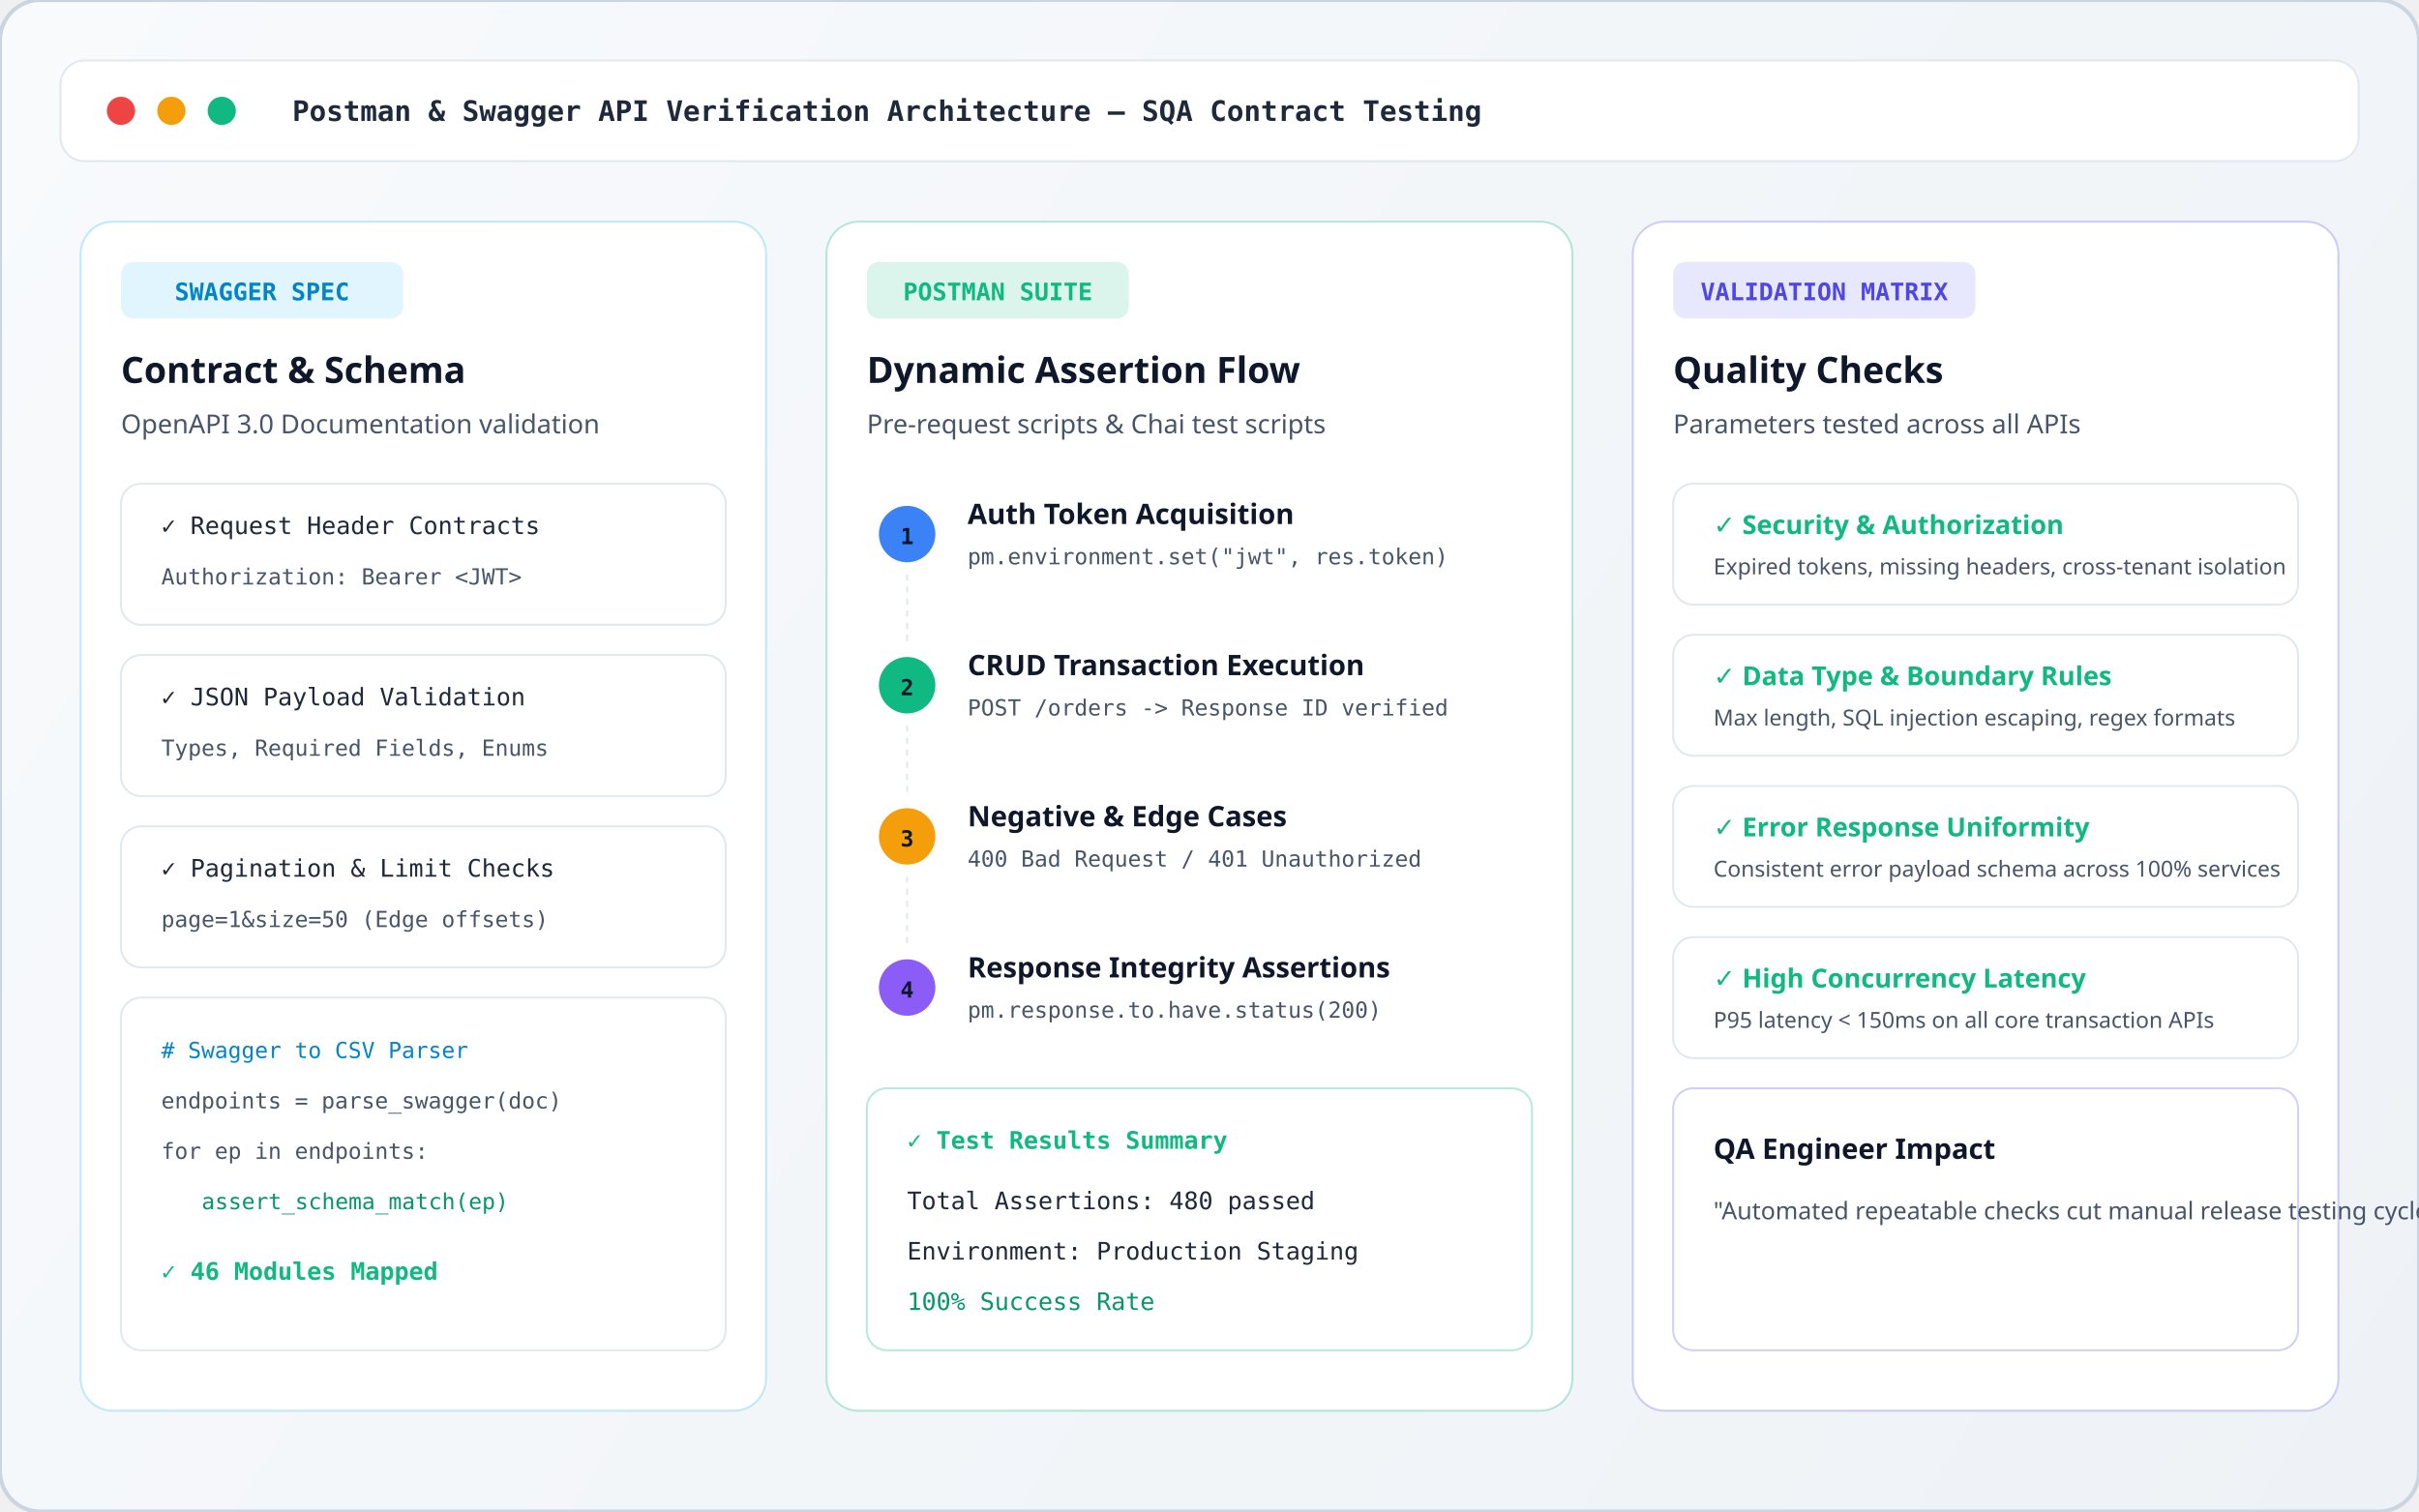
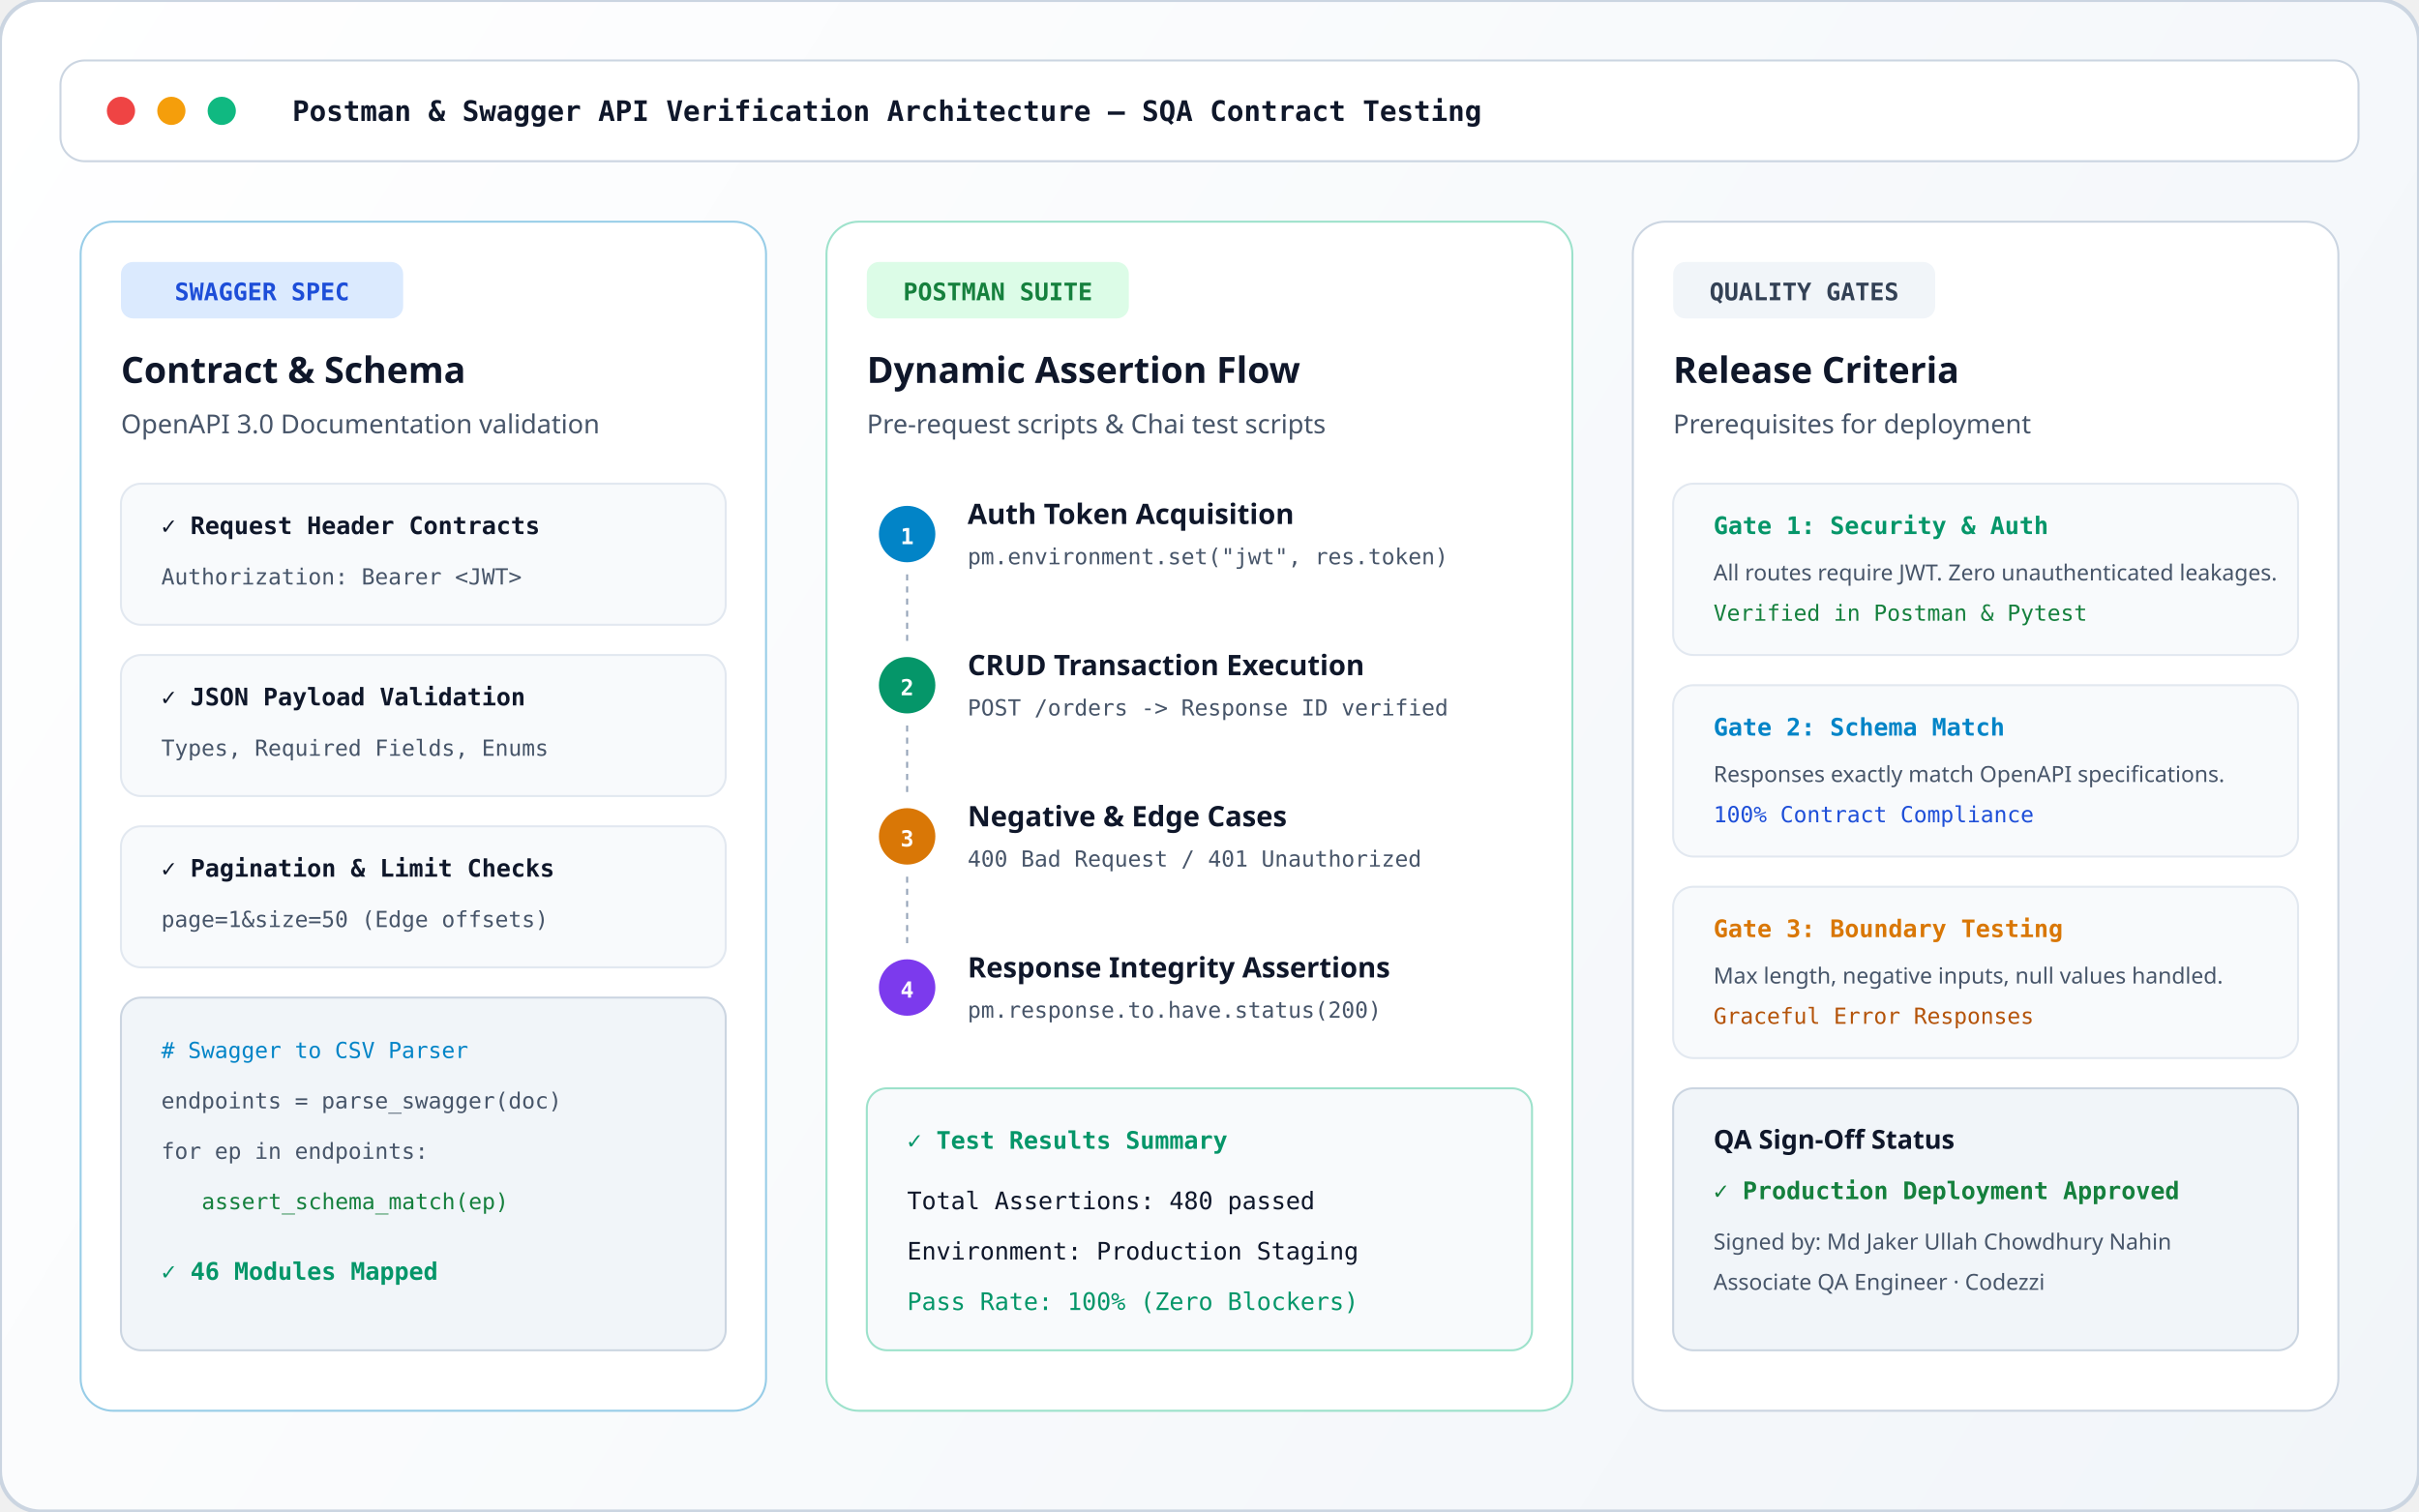
<svg xmlns="http://www.w3.org/2000/svg" width="1200" height="750" viewBox="0 0 1200 750" fill="none">
  <defs>
-     <linearGradient id="bgGrad2" x1="0" y1="0" x2="1200" y2="750" gradientUnits="userSpaceOnUse">
-       <stop stop-color="#F8FAFC" />
-       <stop offset="1" stop-color="#EEF2F6" />
+     <linearGradient id="bgGrad2L" x1="0" y1="0" x2="1200" y2="750" gradientUnits="userSpaceOnUse">
+       <stop stop-color="#FFFFFF" />
+       <stop offset="1" stop-color="#F1F5F9" />
    </linearGradient>
  </defs>
-   <rect width="1200" height="750" rx="20" fill="url(#bgGrad2)" stroke="#CBD5E1" stroke-width="2" />
-   <rect x="30" y="30" width="1140" height="50" rx="12" fill="#FFFFFF" stroke="#E2E8F0" />
+   <rect width="1200" height="750" rx="20" fill="url(#bgGrad2L)" stroke="#CBD5E1" stroke-width="2" />
+   <rect x="30" y="30" width="1140" height="50" rx="12" fill="#FFFFFF" stroke="#CBD5E1" />
  <circle cx="60" cy="55" r="7" fill="#EF4444" />
  <circle cx="85" cy="55" r="7" fill="#F59E0B" />
  <circle cx="110" cy="55" r="7" fill="#10B981" />
-   <text x="145" y="60" fill="#1E293B" font-family="'JetBrains Mono', monospace" font-size="14" font-weight="600">Postman &amp; Swagger API Verification Architecture — SQA Contract Testing</text>
-   <rect x="40" y="110" width="340" height="590" rx="16" fill="#FFFFFF" stroke="#38BDF8" stroke-opacity="0.3" />
-   <rect x="60" y="130" width="140" height="28" rx="6" fill="#38BDF8" fill-opacity="0.15" />
-   <text x="130" y="149" fill="#0284C7" font-family="'JetBrains Mono', monospace" font-size="12" font-weight="700" text-anchor="middle">SWAGGER SPEC</text>
+   <text x="145" y="60" fill="#0F172A" font-family="'JetBrains Mono', monospace" font-size="14" font-weight="600">Postman &amp; Swagger API Verification Architecture — SQA Contract Testing</text>
+   <rect x="40" y="110" width="340" height="590" rx="16" fill="#FFFFFF" stroke="#0284C7" stroke-opacity="0.4" />
+   <rect x="60" y="130" width="140" height="28" rx="6" fill="#DBEAFE" />
+   <text x="130" y="149" fill="#1D4ED8" font-family="'JetBrains Mono', monospace" font-size="12" font-weight="700" text-anchor="middle">SWAGGER SPEC</text>
  <text x="60" y="190" fill="#0F172A" font-family="system-ui, sans-serif" font-size="18" font-weight="700">Contract &amp; Schema</text>
  <text x="60" y="215" fill="#475569" font-family="system-ui, sans-serif" font-size="13">OpenAPI 3.0 Documentation validation</text>
-   <rect x="60" y="240" width="300" height="70" rx="10" fill="#FFFFFF" stroke="#E2E8F0" />
-   <text x="80" y="265" fill="#1E293B" font-family="'JetBrains Mono', monospace" font-size="12">✓ Request Header Contracts</text>
+   <rect x="60" y="240" width="300" height="70" rx="10" fill="#F8FAFC" stroke="#E2E8F0" />
+   <text x="80" y="265" fill="#0F172A" font-family="'JetBrains Mono', monospace" font-size="12" font-weight="600">✓ Request Header Contracts</text>
  <text x="80" y="290" fill="#475569" font-family="'JetBrains Mono', monospace" font-size="11">Authorization: Bearer &lt;JWT&gt;</text>
-   <rect x="60" y="325" width="300" height="70" rx="10" fill="#FFFFFF" stroke="#E2E8F0" />
-   <text x="80" y="350" fill="#1E293B" font-family="'JetBrains Mono', monospace" font-size="12">✓ JSON Payload Validation</text>
+   <rect x="60" y="325" width="300" height="70" rx="10" fill="#F8FAFC" stroke="#E2E8F0" />
+   <text x="80" y="350" fill="#0F172A" font-family="'JetBrains Mono', monospace" font-size="12" font-weight="600">✓ JSON Payload Validation</text>
  <text x="80" y="375" fill="#475569" font-family="'JetBrains Mono', monospace" font-size="11">Types, Required Fields, Enums</text>
-   <rect x="60" y="410" width="300" height="70" rx="10" fill="#FFFFFF" stroke="#E2E8F0" />
-   <text x="80" y="435" fill="#1E293B" font-family="'JetBrains Mono', monospace" font-size="12">✓ Pagination &amp; Limit Checks</text>
+   <rect x="60" y="410" width="300" height="70" rx="10" fill="#F8FAFC" stroke="#E2E8F0" />
+   <text x="80" y="435" fill="#0F172A" font-family="'JetBrains Mono', monospace" font-size="12" font-weight="600">✓ Pagination &amp; Limit Checks</text>
  <text x="80" y="460" fill="#475569" font-family="'JetBrains Mono', monospace" font-size="11">page=1&amp;size=50 (Edge offsets)</text>
-   <rect x="60" y="495" width="300" height="175" rx="10" fill="#FFFFFF" stroke="#E2E8F0" />
+   <rect x="60" y="495" width="300" height="175" rx="10" fill="#F1F5F9" stroke="#CBD5E1" />
  <text x="80" y="525" fill="#0284C7" font-family="'JetBrains Mono', monospace" font-size="11"># Swagger to CSV Parser</text>
  <text x="80" y="550" fill="#475569" font-family="'JetBrains Mono', monospace" font-size="11">endpoints = parse_swagger(doc)</text>
  <text x="80" y="575" fill="#475569" font-family="'JetBrains Mono', monospace" font-size="11">for ep in endpoints:</text>
-   <text x="100" y="600" fill="#059669" font-family="'JetBrains Mono', monospace" font-size="11">assert_schema_match(ep)</text>
-   <text x="80" y="635" fill="#10B981" font-family="'JetBrains Mono', monospace" font-size="12" font-weight="700">✓ 46 Modules Mapped</text>
-   <rect x="410" y="110" width="370" height="590" rx="16" fill="#FFFFFF" stroke="#10B981" stroke-opacity="0.3" />
-   <rect x="430" y="130" width="130" height="28" rx="6" fill="#10B981" fill-opacity="0.15" />
-   <text x="495" y="149" fill="#10B981" font-family="'JetBrains Mono', monospace" font-size="12" font-weight="700" text-anchor="middle">POSTMAN SUITE</text>
+   <text x="100" y="600" fill="#15803D" font-family="'JetBrains Mono', monospace" font-size="11">assert_schema_match(ep)</text>
+   <text x="80" y="635" fill="#059669" font-family="'JetBrains Mono', monospace" font-size="12" font-weight="700">✓ 46 Modules Mapped</text>
+   <rect x="410" y="110" width="370" height="590" rx="16" fill="#FFFFFF" stroke="#10B981" stroke-opacity="0.4" />
+   <rect x="430" y="130" width="130" height="28" rx="6" fill="#DCFCE7" />
+   <text x="495" y="149" fill="#15803D" font-family="'JetBrains Mono', monospace" font-size="12" font-weight="700" text-anchor="middle">POSTMAN SUITE</text>
  <text x="430" y="190" fill="#0F172A" font-family="system-ui, sans-serif" font-size="18" font-weight="700">Dynamic Assertion Flow</text>
  <text x="430" y="215" fill="#475569" font-family="system-ui, sans-serif" font-size="13">Pre-request scripts &amp; Chai test scripts</text>
-   <circle cx="450" cy="265" r="14" fill="#3B82F6" />
-   <text x="450" y="270" fill="#0F172A" font-family="'JetBrains Mono', monospace" font-size="11" font-weight="700" text-anchor="middle">1</text>
+   <circle cx="450" cy="265" r="14" fill="#0284C7" />
+   <text x="450" y="270" fill="#FFFFFF" font-family="'JetBrains Mono', monospace" font-size="11" font-weight="700" text-anchor="middle">1</text>
  <text x="480" y="260" fill="#0F172A" font-family="system-ui, sans-serif" font-size="14" font-weight="600">Auth Token Acquisition</text>
  <text x="480" y="280" fill="#475569" font-family="'JetBrains Mono', monospace" font-size="11">pm.environment.set("jwt", res.token)</text>
-   <line x1="450" y1="285" x2="450" y2="320" stroke="#E2E8F0" stroke-dasharray="3 3" />
-   <circle cx="450" cy="340" r="14" fill="#10B981" />
-   <text x="450" y="345" fill="#0F172A" font-family="'JetBrains Mono', monospace" font-size="11" font-weight="700" text-anchor="middle">2</text>
+   <line x1="450" y1="285" x2="450" y2="320" stroke="#94A3B8" stroke-dasharray="3 3" />
+   <circle cx="450" cy="340" r="14" fill="#059669" />
+   <text x="450" y="345" fill="#FFFFFF" font-family="'JetBrains Mono', monospace" font-size="11" font-weight="700" text-anchor="middle">2</text>
  <text x="480" y="335" fill="#0F172A" font-family="system-ui, sans-serif" font-size="14" font-weight="600">CRUD Transaction Execution</text>
  <text x="480" y="355" fill="#475569" font-family="'JetBrains Mono', monospace" font-size="11">POST /orders -&gt; Response ID verified</text>
-   <line x1="450" y1="360" x2="450" y2="395" stroke="#E2E8F0" stroke-dasharray="3 3" />
-   <circle cx="450" cy="415" r="14" fill="#F59E0B" />
-   <text x="450" y="420" fill="#0F172A" font-family="'JetBrains Mono', monospace" font-size="11" font-weight="700" text-anchor="middle">3</text>
+   <line x1="450" y1="360" x2="450" y2="395" stroke="#94A3B8" stroke-dasharray="3 3" />
+   <circle cx="450" cy="415" r="14" fill="#D97706" />
+   <text x="450" y="420" fill="#FFFFFF" font-family="'JetBrains Mono', monospace" font-size="11" font-weight="700" text-anchor="middle">3</text>
  <text x="480" y="410" fill="#0F172A" font-family="system-ui, sans-serif" font-size="14" font-weight="600">Negative &amp; Edge Cases</text>
  <text x="480" y="430" fill="#475569" font-family="'JetBrains Mono', monospace" font-size="11">400 Bad Request / 401 Unauthorized</text>
-   <line x1="450" y1="435" x2="450" y2="470" stroke="#E2E8F0" stroke-dasharray="3 3" />
-   <circle cx="450" cy="490" r="14" fill="#8B5CF6" />
-   <text x="450" y="495" fill="#0F172A" font-family="'JetBrains Mono', monospace" font-size="11" font-weight="700" text-anchor="middle">4</text>
+   <line x1="450" y1="435" x2="450" y2="470" stroke="#94A3B8" stroke-dasharray="3 3" />
+   <circle cx="450" cy="490" r="14" fill="#7C3AED" />
+   <text x="450" y="495" fill="#FFFFFF" font-family="'JetBrains Mono', monospace" font-size="11" font-weight="700" text-anchor="middle">4</text>
  <text x="480" y="485" fill="#0F172A" font-family="system-ui, sans-serif" font-size="14" font-weight="600">Response Integrity Assertions</text>
  <text x="480" y="505" fill="#475569" font-family="'JetBrains Mono', monospace" font-size="11">pm.response.to.have.status(200)</text>
-   <rect x="430" y="540" width="330" height="130" rx="10" fill="#FFFFFF" stroke="#10B981" stroke-opacity="0.3" />
-   <text x="450" y="570" fill="#10B981" font-family="'JetBrains Mono', monospace" font-size="12" font-weight="700">✓ Test Results Summary</text>
-   <text x="450" y="600" fill="#1E293B" font-family="'JetBrains Mono', monospace" font-size="12">Total Assertions: 480 passed</text>
-   <text x="450" y="625" fill="#1E293B" font-family="'JetBrains Mono', monospace" font-size="12">Environment: Production Staging</text>
-   <text x="450" y="650" fill="#059669" font-family="'JetBrains Mono', monospace" font-size="12">100% Success Rate</text>
-   <rect x="810" y="110" width="350" height="590" rx="16" fill="#FFFFFF" stroke="#6366F1" stroke-opacity="0.3" />
-   <rect x="830" y="130" width="150" height="28" rx="6" fill="#6366F1" fill-opacity="0.15" />
-   <text x="905" y="149" fill="#4F46E5" font-family="'JetBrains Mono', monospace" font-size="12" font-weight="700" text-anchor="middle">VALIDATION MATRIX</text>
-   <text x="830" y="190" fill="#0F172A" font-family="system-ui, sans-serif" font-size="18" font-weight="700">Quality Checks</text>
-   <text x="830" y="215" fill="#475569" font-family="system-ui, sans-serif" font-size="13">Parameters tested across all APIs</text>
-   <rect x="830" y="240" width="310" height="60" rx="10" fill="#FFFFFF" stroke="#E2E8F0" />
-   <text x="850" y="265" fill="#10B981" font-family="system-ui, sans-serif" font-size="13" font-weight="700">✓ Security &amp; Authorization</text>
-   <text x="850" y="285" fill="#475569" font-family="system-ui, sans-serif" font-size="11">Expired tokens, missing headers, cross-tenant isolation</text>
-   <rect x="830" y="315" width="310" height="60" rx="10" fill="#FFFFFF" stroke="#E2E8F0" />
-   <text x="850" y="340" fill="#10B981" font-family="system-ui, sans-serif" font-size="13" font-weight="700">✓ Data Type &amp; Boundary Rules</text>
-   <text x="850" y="360" fill="#475569" font-family="system-ui, sans-serif" font-size="11">Max length, SQL injection escaping, regex formats</text>
-   <rect x="830" y="390" width="310" height="60" rx="10" fill="#FFFFFF" stroke="#E2E8F0" />
-   <text x="850" y="415" fill="#10B981" font-family="system-ui, sans-serif" font-size="13" font-weight="700">✓ Error Response Uniformity</text>
-   <text x="850" y="435" fill="#475569" font-family="system-ui, sans-serif" font-size="11">Consistent error payload schema across 100% services</text>
-   <rect x="830" y="465" width="310" height="60" rx="10" fill="#FFFFFF" stroke="#E2E8F0" />
-   <text x="850" y="490" fill="#10B981" font-family="system-ui, sans-serif" font-size="13" font-weight="700">✓ High Concurrency Latency</text>
-   <text x="850" y="510" fill="#475569" font-family="system-ui, sans-serif" font-size="11">P95 latency &lt; 150ms on all core transaction APIs</text>
-   <rect x="830" y="540" width="310" height="130" rx="10" fill="#FFFFFF" stroke="#6366F1" stroke-opacity="0.3" />
-   <text x="850" y="575" fill="#0F172A" font-family="system-ui, sans-serif" font-size="14" font-weight="700">QA Engineer Impact</text>
-   <text x="850" y="605" fill="#475569" font-family="system-ui, sans-serif" font-size="12">"Automated repeatable checks cut manual release testing cycles by over 65% while catching critical contract drifts early."</text>
+   <rect x="430" y="540" width="330" height="130" rx="10" fill="#F8FAFC" stroke="#10B981" stroke-opacity="0.4" />
+   <text x="450" y="570" fill="#059669" font-family="'JetBrains Mono', monospace" font-size="12" font-weight="700">✓ Test Results Summary</text>
+   <text x="450" y="600" fill="#0F172A" font-family="'JetBrains Mono', monospace" font-size="12">Total Assertions: 480 passed</text>
+   <text x="450" y="625" fill="#0F172A" font-family="'JetBrains Mono', monospace" font-size="12">Environment: Production Staging</text>
+   <text x="450" y="650" fill="#059669" font-family="'JetBrains Mono', monospace" font-size="12">Pass Rate: 100% (Zero Blockers)</text>
+   <rect x="810" y="110" width="350" height="590" rx="16" fill="#FFFFFF" stroke="#CBD5E1" />
+   <rect x="830" y="130" width="130" height="28" rx="6" fill="#F1F5F9" />
+   <text x="895" y="149" fill="#334155" font-family="'JetBrains Mono', monospace" font-size="12" font-weight="700" text-anchor="middle">QUALITY GATES</text>
+   <text x="830" y="190" fill="#0F172A" font-family="system-ui, sans-serif" font-size="18" font-weight="700">Release Criteria</text>
+   <text x="830" y="215" fill="#475569" font-family="system-ui, sans-serif" font-size="13">Prerequisites for deployment</text>
+   <rect x="830" y="240" width="310" height="85" rx="10" fill="#F8FAFC" stroke="#E2E8F0" />
+   <text x="850" y="265" fill="#059669" font-family="'JetBrains Mono', monospace" font-size="12" font-weight="700">Gate 1: Security &amp; Auth</text>
+   <text x="850" y="288" fill="#475569" font-family="system-ui, sans-serif" font-size="11">All routes require JWT. Zero unauthenticated leakages.</text>
+   <text x="850" y="308" fill="#15803D" font-family="'JetBrains Mono', monospace" font-size="11">Verified in Postman &amp; Pytest</text>
+   <rect x="830" y="340" width="310" height="85" rx="10" fill="#F8FAFC" stroke="#E2E8F0" />
+   <text x="850" y="365" fill="#0284C7" font-family="'JetBrains Mono', monospace" font-size="12" font-weight="700">Gate 2: Schema Match</text>
+   <text x="850" y="388" fill="#475569" font-family="system-ui, sans-serif" font-size="11">Responses exactly match OpenAPI specifications.</text>
+   <text x="850" y="408" fill="#1D4ED8" font-family="'JetBrains Mono', monospace" font-size="11">100% Contract Compliance</text>
+   <rect x="830" y="440" width="310" height="85" rx="10" fill="#F8FAFC" stroke="#E2E8F0" />
+   <text x="850" y="465" fill="#D97706" font-family="'JetBrains Mono', monospace" font-size="12" font-weight="700">Gate 3: Boundary Testing</text>
+   <text x="850" y="488" fill="#475569" font-family="system-ui, sans-serif" font-size="11">Max length, negative inputs, null values handled.</text>
+   <text x="850" y="508" fill="#B45309" font-family="'JetBrains Mono', monospace" font-size="11">Graceful Error Responses</text>
+   <rect x="830" y="540" width="310" height="130" rx="10" fill="#F1F5F9" stroke="#CBD5E1" />
+   <text x="850" y="570" fill="#0F172A" font-family="system-ui, sans-serif" font-size="13" font-weight="700">QA Sign-Off Status</text>
+   <text x="850" y="595" fill="#15803D" font-family="'JetBrains Mono', monospace" font-size="12" font-weight="700">✓ Production Deployment Approved</text>
+   <text x="850" y="620" fill="#475569" font-family="system-ui, sans-serif" font-size="11">Signed by: Md Jaker Ullah Chowdhury Nahin</text>
+   <text x="850" y="640" fill="#475569" font-family="system-ui, sans-serif" font-size="11">Associate QA Engineer · Codezzi</text>
</svg>
